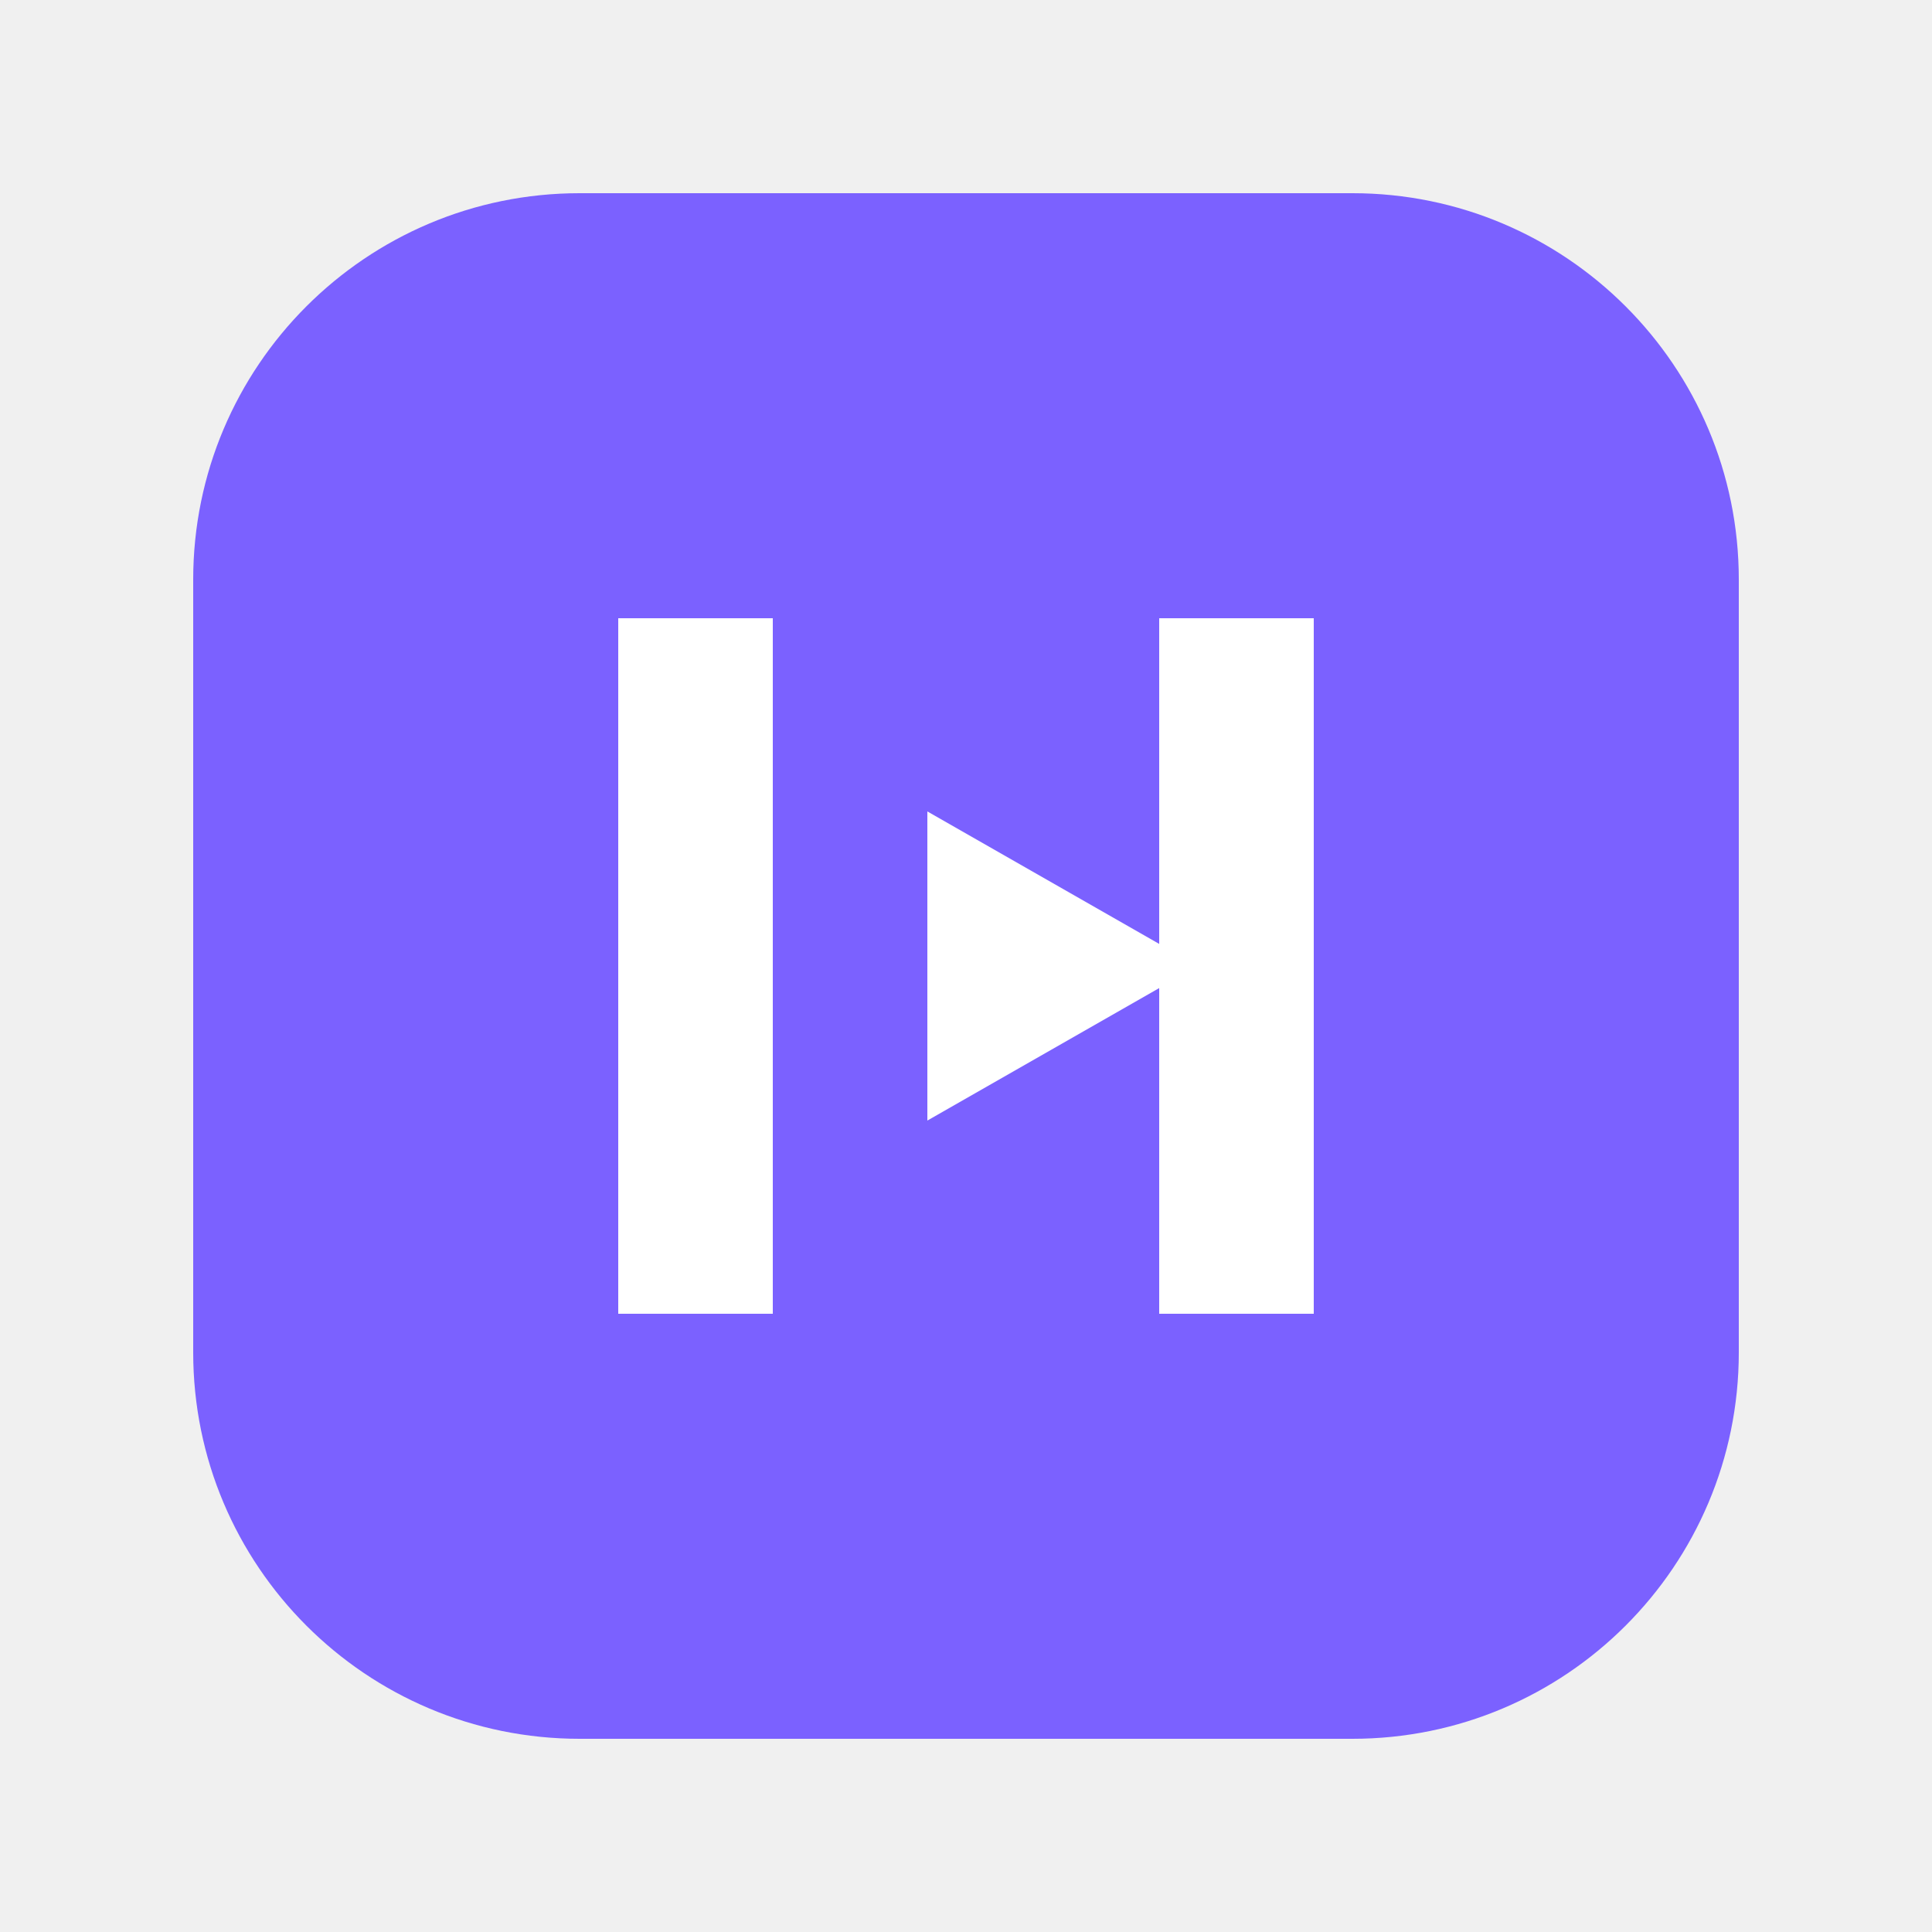
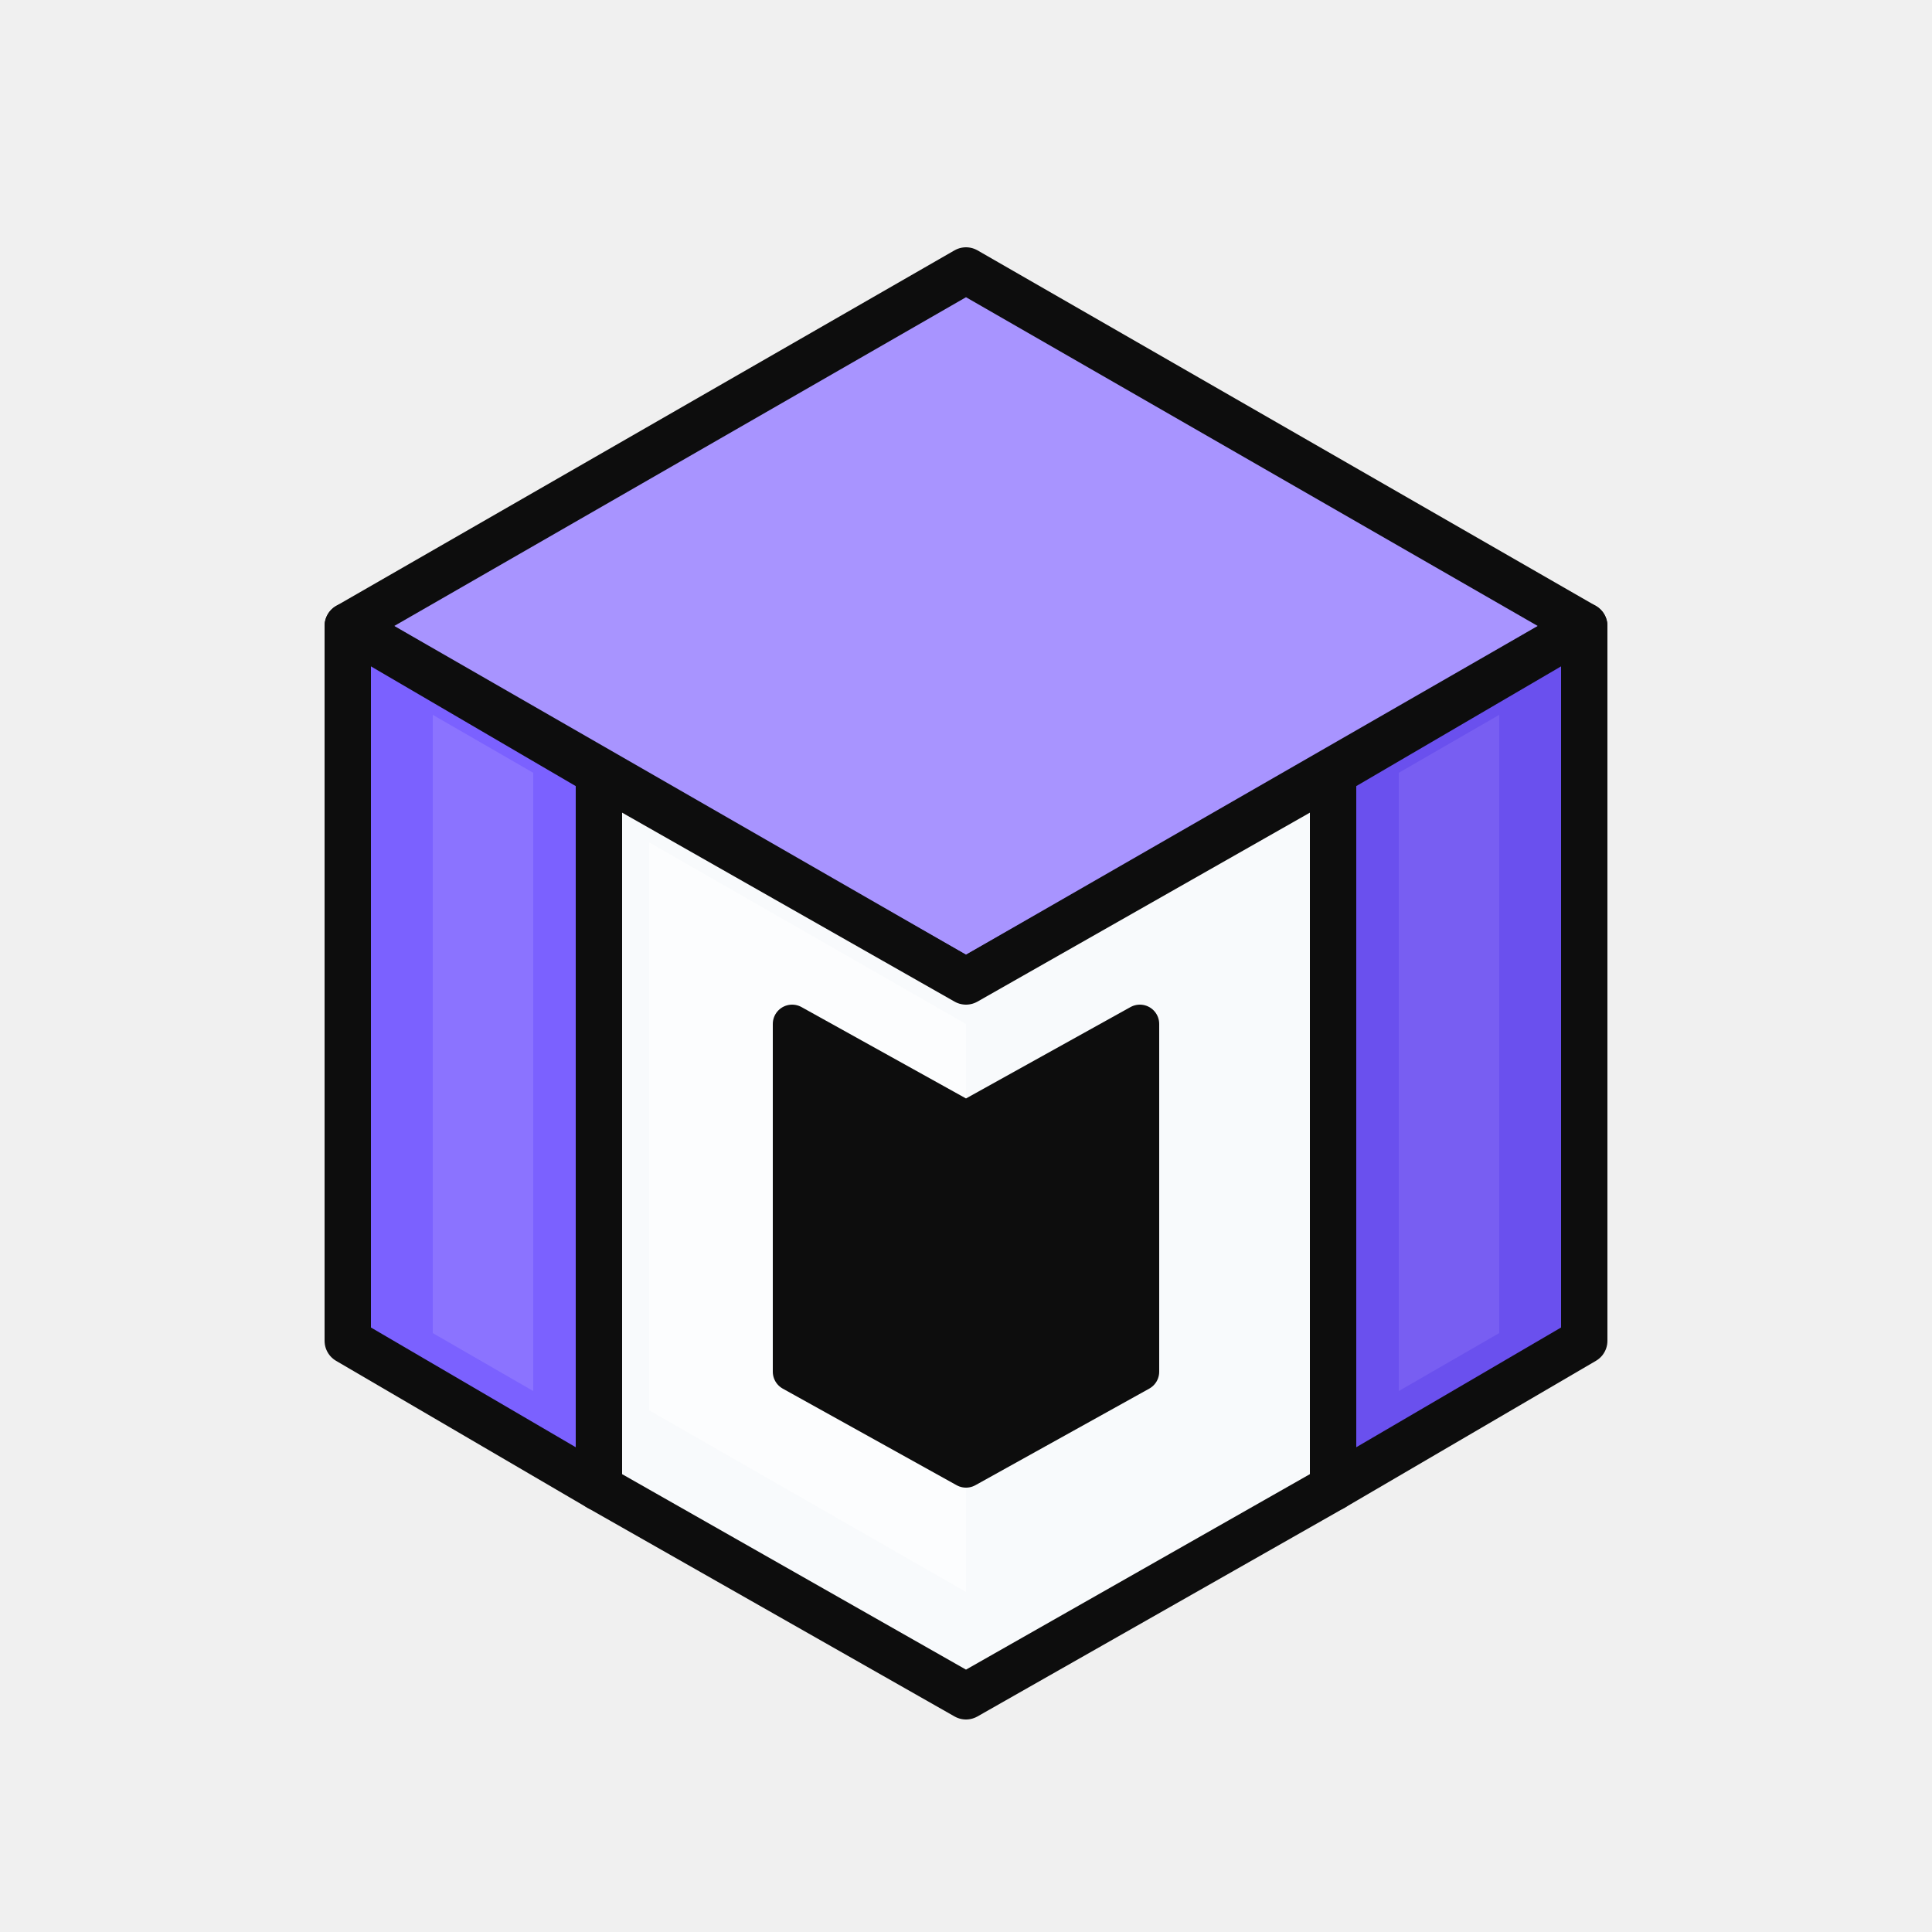
- <svg xmlns="http://www.w3.org/2000/svg" viewBox="0 0 100 100" fill="none">
-   <rect x="10" y="10" width="80" height="80" rx="20" fill="#7B61FF" />
-   <path d="M32 32h8v36h-8V32zm28 0h8v36h-8V32zM48 42l14 8-14 8V42z" fill="#ffffff" />
+ <svg xmlns="http://www.w3.org/2000/svg" viewBox="0 0 500 500" fill="none">
+   <path d="M250 70L410 162L250 254L90 162Z" fill="#A894FF" stroke="#0D0D0D" stroke-width="12" stroke-linejoin="round" />
+   <path d="M90 162L155 200V385L90 347Z" fill="#7B61FF" stroke="#0D0D0D" stroke-width="12" stroke-linejoin="round" />
+   <path d="M112 185L138 200V360L112 345Z" fill="#A894FF" fill-opacity="0.35" />
+   <path d="M410 162L345 200V385L410 347Z" fill="#6A50EE" stroke="#0D0D0D" stroke-width="12" stroke-linejoin="round" />
+   <path d="M388 185L362 200V360L388 345Z" fill="#A894FF" fill-opacity="0.22" />
+   <path d="M155 200L250 254L345 200V385L250 439L155 385Z" fill="#F8FAFC" stroke="#0D0D0D" stroke-width="12" stroke-linejoin="round" />
+   <path d="M168 218L250 265V412L168 365Z" fill="#FFFFFF" fill-opacity="0.55" />
+   <path d="M250 290L205 265V355L250 380L295 355V265Z" fill="#0D0D0D" stroke="#0D0D0D" stroke-width="10" stroke-linejoin="round" />
</svg>
